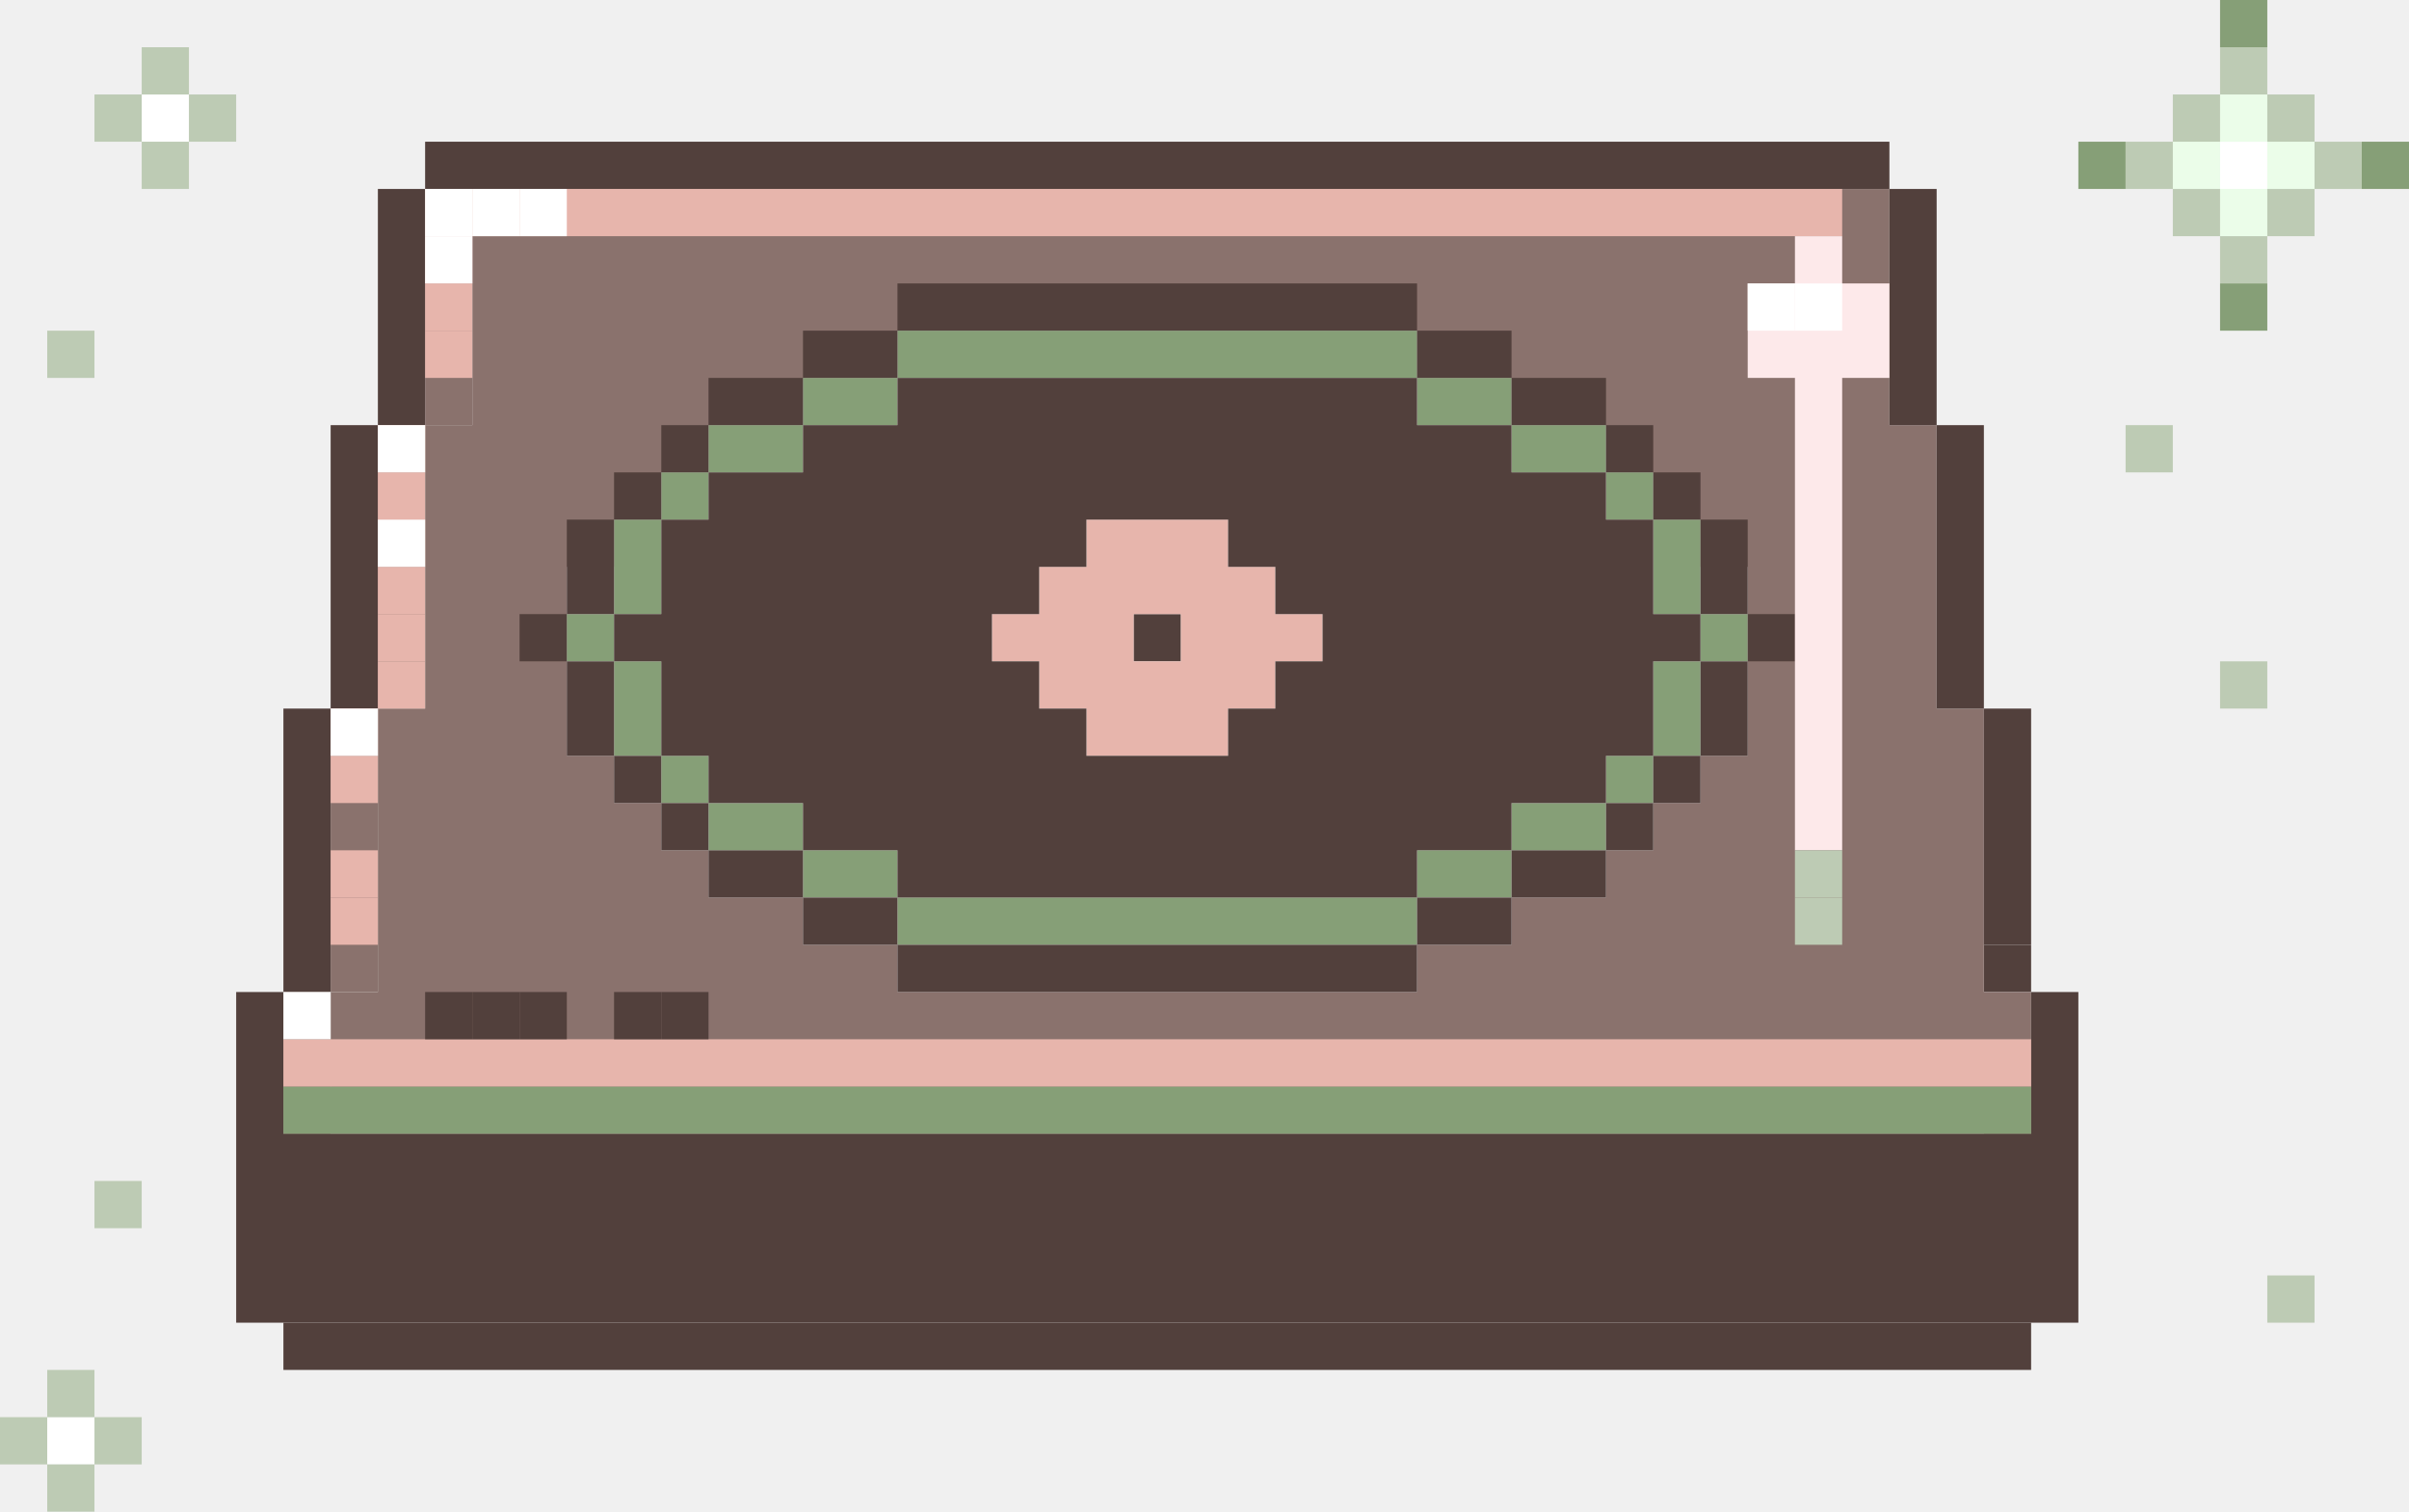
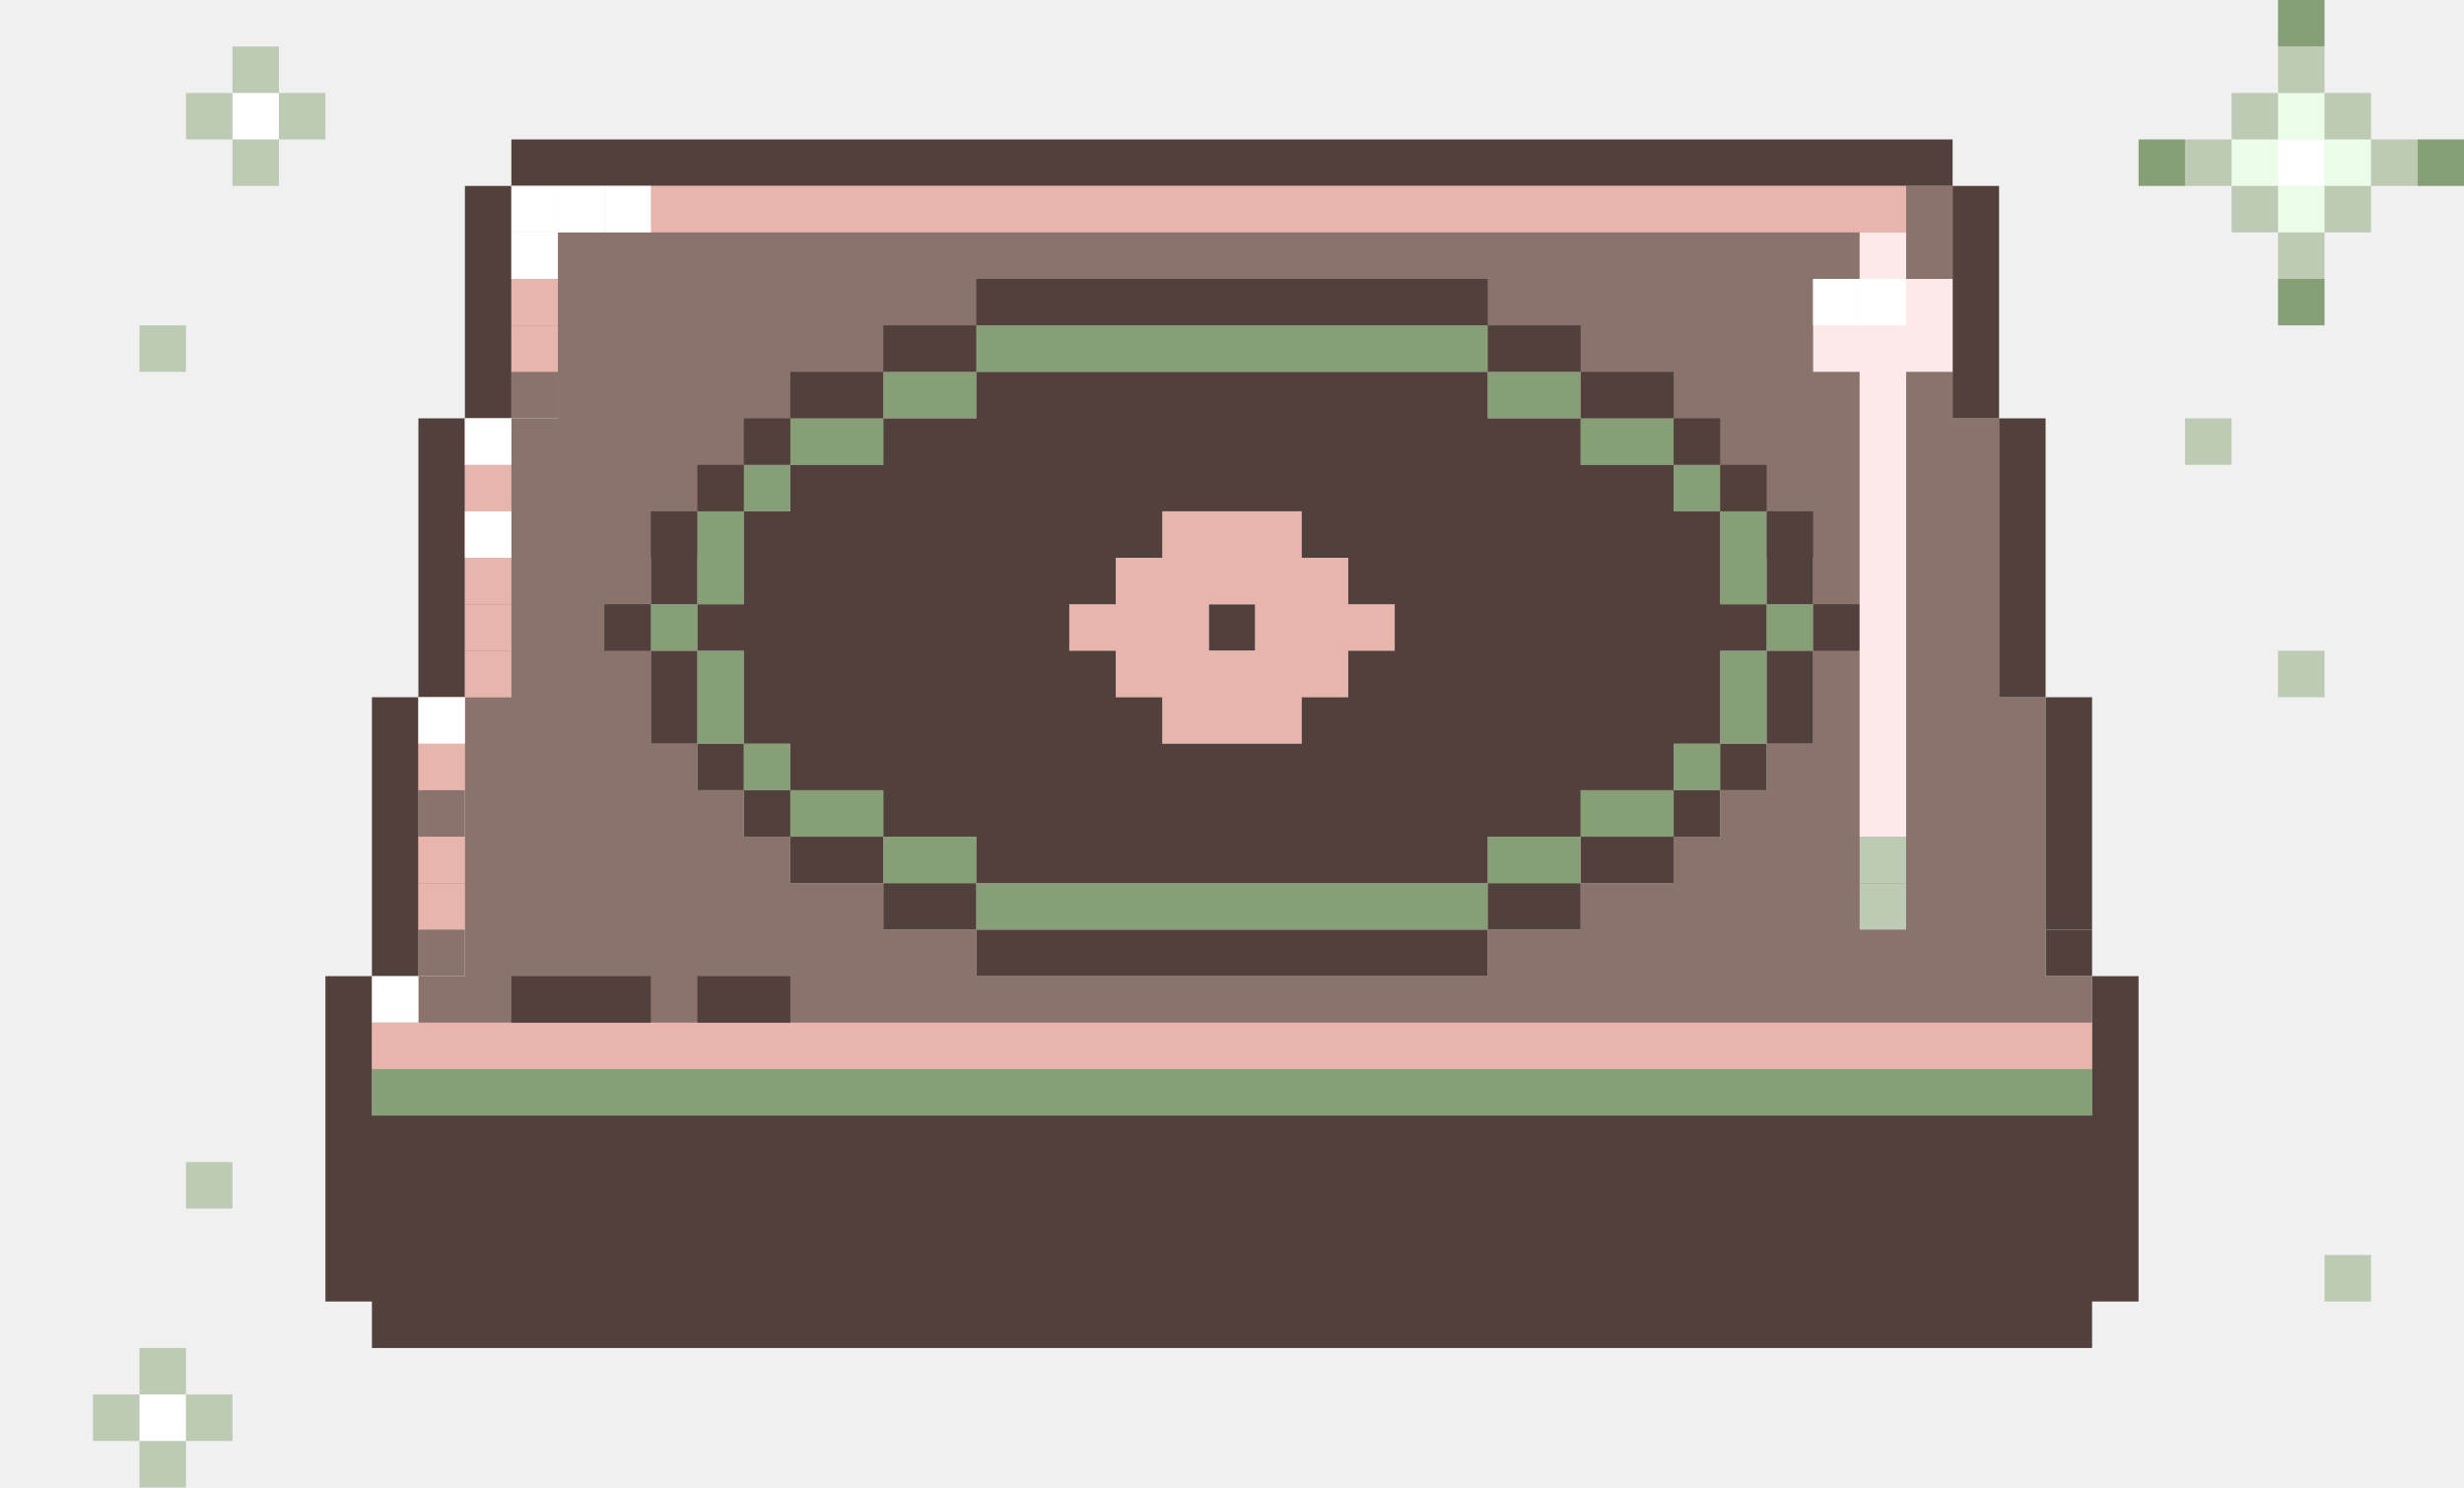
- <svg xmlns="http://www.w3.org/2000/svg" width="51" height="32" viewBox="0 0 51 32" fill="none">
-   <path d="M43 20H42V21H43V20Z" fill="#52403C" />
-   <path d="M25 13H24V14H25V13Z" fill="#52403C" />
-   <path d="M42 24V25H7V24H42Z" fill="#8A726D" />
-   <path d="M7 25H6V21H7V25ZM8 21H7V15H8V21ZM9 15H8V9H9V15ZM10 9H9V5H10V9Z" fill="#8A726D" />
-   <path d="M40 9H41V15H42V21H43V25H42V24H7V21H8V15H9V9H10V5H9V4H40V9ZM19 8H17V9H15V10H14V11H13V12H12V16H13V17H14V18H15V19H17V20H19V21H30V20H32V19H34V18H35V17H36V16H37V12H36V11H35V10H34V9H32V8H30V7H19V8Z" fill="#8A726D" />
-   <path d="M30 19V20H19V19H30ZM19 19H17V18H19V19ZM32 19H30V18H32V19ZM17 18H15V17H17V18ZM34 18H32V17H34V18ZM15 17H14V16H15V17ZM35 17H34V16H35V17ZM14 16H13V14H14V16ZM36 16H35V14H36V16ZM13 14H12V13H13V14ZM37 14H36V13H37V14ZM14 13H13V11H14V13ZM36 13H35V11H36V13ZM15 11H14V10H15V11ZM35 11H34V10H35V11ZM17 10H15V9H17V10ZM34 10H32V9H34V10ZM19 9H17V8H19V9ZM32 9H30V8H32V9ZM30 8H19V7H30V8Z" fill="#869F77" />
-   <path d="M26 12H27V13H28V14H27V15H26V16H23V15H22V14H21V13H22V12H23V11H26V12ZM24 14H25V13H24V14Z" fill="#E7B5AC" />
-   <path d="M43 28V29H6V28H43Z" fill="#52403C" />
-   <path d="M30 21H19V20H30V21ZM19 20H17V19H19V20ZM32 20H30V19H32V20ZM17 19H15V18H17V19ZM34 19H32V18H34V19ZM15 18H14V17H15V18ZM35 18H34V17H35V18ZM14 17H13V16H14V17ZM36 17H35V16H36V17ZM13 16H12V14H13V16ZM37 16H36V14H37V16ZM12 14H11V13H12V14ZM38 14H37V13H38V14ZM13 13H12V11H13V13ZM37 13H36V11H37V13ZM14 11H13V10H14V11ZM36 10V11H35V10H36ZM15 10H14V9H15V10ZM35 10H34V9H35V10ZM17 9H15V8H17V9ZM34 9H32V8H34V9ZM19 8H17V7H19V8ZM32 8H30V7H32V8ZM30 7H19V6H30V7Z" fill="#52403C" />
-   <path d="M28 14V13H27V12H26V11H23V12H22V13H21V14H22V15H23V16H26V15H27V14H28ZM35 16H34V17H32V18H30V19H19V18H17V17H15V16H14V14H13V13H14V11H15V10H17V9H19V8H30V9H32V10H34V11H35V13H36V14H35V16Z" fill="#52403C" />
-   <path d="M6 24H43V21H44V28H5V21H6V24ZM7 21H6V15H7V21ZM43 20H42V15H43V20ZM8 15H7V9H8V15ZM42 15H41V9H42V15ZM9 9H8V4H9V9ZM41 9H40V4H41V9ZM40 4H9V3H40V4Z" fill="#52403C" />
-   <path d="M6 23H43V24H6V23Z" fill="#869F77" />
-   <path d="M6 22H43V23H6V22Z" fill="#E7B5AC" />
-   <path d="M9 4H39V5H9V4Z" fill="#E7B5AC" />
-   <path d="M9 6H10V7H9V6Z" fill="#E7B5AC" />
-   <path d="M9 5H10V6H9V5Z" fill="#E7B5AC" />
-   <path d="M9 7H10V8H9V7Z" fill="#E7B5AC" />
-   <path d="M8 9H9V10H8V9Z" fill="#E7B5AC" />
-   <path d="M8 10H9V11H8V10Z" fill="#E7B5AC" />
-   <path d="M8 12H9V13H8V12Z" fill="#E7B5AC" />
-   <path d="M8 11H9V12H8V11Z" fill="#E7B5AC" />
-   <path d="M8 13H9V14H8V13Z" fill="#E7B5AC" />
-   <path d="M8 14H9V15H8V14Z" fill="#E7B5AC" />
-   <path d="M7 15H8V16H7V15Z" fill="#E7B5AC" />
-   <path d="M7 16H8V17H7V16Z" fill="#E7B5AC" />
-   <path d="M7 18H8V19H7V18Z" fill="#E7B5AC" />
-   <path d="M7 19H8V20H7V19Z" fill="#E7B5AC" />
-   <path d="M9 4H10V5H9V4Z" fill="white" />
-   <path d="M10 4H11V5H10V4Z" fill="white" />
-   <path d="M11 4H12V5H11V4Z" fill="white" />
-   <path d="M9 5H10V6H9V5Z" fill="white" />
-   <path d="M8 9H9V10H8V9Z" fill="white" />
-   <path d="M8 11H9V12H8V11Z" fill="white" />
-   <path d="M7 15H8V16H7V15Z" fill="white" />
-   <path d="M39 18H38V8H37V6H38V5H39V6H40V8H39V18Z" fill="#FDE9EA" />
-   <path d="M38 18H39V19H38V18Z" fill="#BDCBB4" />
-   <path d="M38 19H39V20H38V19Z" fill="#BDCBB4" />
-   <path d="M10 21H11V22H10V21Z" fill="#52403C" />
-   <path d="M9 21H10V22H9V21Z" fill="#52403C" />
-   <path d="M11 21H12V22H11V21Z" fill="#52403C" />
-   <path d="M13 21H14V22H13V21Z" fill="#52403C" />
-   <path d="M14 21H15V22H14V21Z" fill="#52403C" />
-   <path d="M37 6H38V7H37V6Z" fill="white" />
-   <path d="M6 21H7V22H6V21Z" fill="white" />
-   <path d="M38 6H39V7H38V6Z" fill="white" />
-   <path d="M47 3H48V4H47V3Z" fill="white" />
-   <path d="M47 2H48V3H47V2Z" fill="#EBFDE9" />
+ <svg xmlns="http://www.w3.org/2000/svg" width="53" height="32" viewBox="0 0 53 32" fill="none">
+   <rect width="1" height="1" transform="matrix(-1 0 0 1 45 20)" fill="#52403C" />
+   <rect width="1" height="1" transform="matrix(-1 0 0 1 27 13)" fill="#52403C" />
+   <path d="M44 24V25H9V24H44Z" fill="#8A726D" />
+   <path d="M9 25H8V21H9V25ZM10 21H9V15H10V21ZM11 15H10V9H11V15ZM12 9H11V5H12V9Z" fill="#8A726D" />
+   <path d="M42 9H43V15H44V21H45V25H44V24H9V21H10V15H11V9H12V5H11V4H42V9ZM21 8H19V9H17V10H16V11H15V12H14V16H15V17H16V18H17V19H19V20H21V21H32V20H34V19H36V18H37V17H38V16H39V12H38V11H37V10H36V9H34V8H32V7H21V8Z" fill="#8A726D" />
+   <path d="M32 19V20H21V19H32ZM21 19H19V18H21V19ZM34 19H32V18H34V19ZM19 18H17V17H19V18ZM36 18H34V17H36V18ZM17 17H16V16H17V17ZM37 17H36V16H37V17ZM16 16H15V14H16V16ZM38 16H37V14H38V16ZM15 14H14V13H15V14ZM39 14H38V13H39V14ZM16 13H15V11H16V13ZM38 13H37V11H38V13ZM17 11H16V10H17V11ZM37 11H36V10H37V11ZM19 10H17V9H19V10ZM36 10H34V9H36V10ZM21 9H19V8H21V9ZM34 9H32V8H34V9ZM32 8H21V7H32V8Z" fill="#869F77" />
+   <path d="M28 12H29V13H30V14H29V15H28V16H25V15H24V14H23V13H24V12H25V11H28V12ZM26 14H27V13H26V14Z" fill="#E7B5AC" />
+   <path d="M32 21H21V20H32V21ZM21 20H19V19H21V20ZM34 20H32V19H34V20ZM19 19H17V18H19V19ZM36 19H34V18H36V19ZM17 18H16V17H17V18ZM37 18H36V17H37V18ZM16 17H15V16H16V17ZM38 17H37V16H38V17ZM15 16H14V14H15V16ZM39 16H38V14H39V16ZM14 14H13V13H14V14ZM40 14H39V13H40V14ZM15 13H14V11H15V13ZM39 13H38V11H39V13ZM16 11H15V10H16V11ZM38 10V11H37V10H38ZM17 10H16V9H17V10ZM37 10H36V9H37V10ZM19 9H17V8H19V9ZM36 9H34V8H36V9ZM21 8H19V7H21V8ZM34 8H32V7H34V8ZM32 7H21V6H32V7Z" fill="#52403C" />
+   <path d="M30 14V13H29V12H28V11H25V12H24V13H23V14H24V15H25V16H28V15H29V14H30ZM37 16H36V17H34V18H32V19H21V18H19V17H17V16H16V14H15V13H16V11H17V10H19V9H21V8H32V9H34V10H36V11H37V13H38V14H37V16Z" fill="#52403C" />
+   <path d="M45 29H8V28H7V21H8V24H45V21H46V28H45V29ZM9 21H8V15H9V21ZM45 20H44V15H45V20ZM10 15H9V9H10V15ZM44 15H43V9H44V15ZM11 9H10V4H11V9ZM43 9H42V4H43V9ZM42 4H11V3H42V4Z" fill="#52403C" />
+   <rect x="8" y="23" width="37" height="1" fill="#869F77" />
+   <rect x="8" y="22" width="37" height="1" fill="#E7B5AC" />
+   <rect x="11" y="4" width="30" height="1" fill="#E7B5AC" />
+   <rect x="11" y="6" width="1" height="1" fill="#E7B5AC" />
+   <rect x="11" y="5" width="1" height="1" fill="#E7B5AC" />
+   <rect x="11" y="7" width="1" height="1" fill="#E7B5AC" />
+   <rect x="10" y="9" width="1" height="1" fill="#E7B5AC" />
+   <rect x="10" y="10" width="1" height="1" fill="#E7B5AC" />
+   <rect x="10" y="12" width="1" height="1" fill="#E7B5AC" />
+   <rect x="10" y="11" width="1" height="1" fill="#E7B5AC" />
+   <rect x="10" y="13" width="1" height="1" fill="#E7B5AC" />
+   <rect x="10" y="14" width="1" height="1" fill="#E7B5AC" />
+   <rect x="9" y="15" width="1" height="1" fill="#E7B5AC" />
+   <rect x="9" y="16" width="1" height="1" fill="#E7B5AC" />
+   <rect x="9" y="18" width="1" height="1" fill="#E7B5AC" />
+   <rect x="9" y="19" width="1" height="1" fill="#E7B5AC" />
+   <rect x="11" y="4" width="1" height="1" fill="white" />
+   <rect x="12" y="4" width="1" height="1" fill="white" />
+   <rect x="13" y="4" width="1" height="1" fill="white" />
+   <rect x="11" y="5" width="1" height="1" fill="white" />
+   <rect x="10" y="9" width="1" height="1" fill="white" />
+   <rect x="10" y="11" width="1" height="1" fill="white" />
+   <rect x="9" y="15" width="1" height="1" fill="white" />
+   <path d="M41 18H40V8H39V6H40V5H41V6H42V8H41V18Z" fill="#FDE9EA" />
+   <rect x="40" y="18" width="1" height="1" fill="#BDCBB4" />
+   <rect x="40" y="19" width="1" height="1" fill="#BDCBB4" />
+   <path d="M14 22H11V21H14V22ZM17 21V22H15V21H17Z" fill="#52403C" />
+   <rect x="39" y="6" width="1" height="1" fill="white" />
+   <rect x="8" y="21" width="1" height="1" fill="white" />
+   <rect x="40" y="6" width="1" height="1" fill="white" />
+   <path d="M49 3H50V4H49V3Z" fill="white" />
+   <path d="M49 2H50V3H49V2Z" fill="#EBFDE9" />
+   <path d="M50 3H51V4H50V3Z" fill="#EBFDE9" />
+   <path d="M49 4H50V5H49V4Z" fill="#EBFDE9" />
  <path d="M48 3H49V4H48V3Z" fill="#EBFDE9" />
-   <path d="M47 4H48V5H47V4Z" fill="#EBFDE9" />
-   <path d="M46 3H47V4H46V3Z" fill="#EBFDE9" />
-   <path d="M45 3H46V4H45V3Z" fill="#BDCBB4" />
-   <path d="M46 2H47V3H46V2Z" fill="#BDCBB4" />
-   <path d="M47 1H48V2H47V1Z" fill="#BDCBB4" />
+   <path d="M47 3H48V4H47V3Z" fill="#BDCBB4" />
  <path d="M48 2H49V3H48V2Z" fill="#BDCBB4" />
-   <path d="M49 3H50V4H49V3Z" fill="#BDCBB4" />
+   <path d="M49 1H50V2H49V1Z" fill="#BDCBB4" />
+   <path d="M50 2H51V3H50V2Z" fill="#BDCBB4" />
+   <path d="M51 3H52V4H51V3Z" fill="#BDCBB4" />
+   <path d="M50 4H51V5H50V4Z" fill="#BDCBB4" />
+   <path d="M49 5H50V6H49V5Z" fill="#BDCBB4" />
  <path d="M48 4H49V5H48V4Z" fill="#BDCBB4" />
-   <path d="M47 5H48V6H47V5Z" fill="#BDCBB4" />
-   <path d="M46 4H47V5H46V4Z" fill="#BDCBB4" />
-   <path d="M47 6H48V7H47V6Z" fill="#869F77" />
-   <path d="M44 3H45V4H44V3Z" fill="#869F77" />
-   <path d="M47 0H48V1H47V0Z" fill="#869F77" />
-   <path d="M50 3H51V4H50V3Z" fill="#869F77" />
-   <path d="M3 2H4V3H3V2Z" fill="white" />
-   <path d="M4 4H3V3H4V4Z" fill="#BDCBB4" />
-   <path d="M3 3H2V2H3V3Z" fill="#BDCBB4" />
+   <path d="M49 6H50V7H49V6Z" fill="#869F77" />
+   <path d="M46 3H47V4H46V3Z" fill="#869F77" />
+   <path d="M49 0H50V1H49V0Z" fill="#869F77" />
+   <path d="M52 3H53V4H52V3Z" fill="#869F77" />
+   <path d="M5 2H6V3H5V2Z" fill="white" />
+   <path d="M6 4H5V3H6V4Z" fill="#BDCBB4" />
  <path d="M5 3H4V2H5V3Z" fill="#BDCBB4" />
-   <path d="M4 2H3V1H4V2Z" fill="#BDCBB4" />
-   <path d="M1 30H2V31H1V30Z" fill="white" />
-   <path d="M2 32H1V31H2V32Z" fill="#BDCBB4" />
-   <path d="M1 31H0V30H1V31Z" fill="#BDCBB4" />
+   <path d="M7 3H6V2H7V3Z" fill="#BDCBB4" />
+   <path d="M6 2H5V1H6V2Z" fill="#BDCBB4" />
+   <path d="M3 30H4V31H3V30Z" fill="white" />
+   <path d="M4 32H3V31H4V32Z" fill="#BDCBB4" />
  <path d="M3 31H2V30H3V31Z" fill="#BDCBB4" />
-   <path d="M2 30H1V29H2V30Z" fill="#BDCBB4" />
-   <path d="M1 7H2V8H1V7Z" fill="#BDCBB4" />
-   <path d="M2 25H3V26H2V25Z" fill="#BDCBB4" />
-   <path d="M45 9H46V10H45V9Z" fill="#BDCBB4" />
-   <path d="M47 14H48V15H47V14Z" fill="#BDCBB4" />
-   <path d="M48 27H49V28H48V27Z" fill="#BDCBB4" />
+   <path d="M5 31H4V30H5V31Z" fill="#BDCBB4" />
+   <path d="M4 30H3V29H4V30Z" fill="#BDCBB4" />
+   <rect x="3" y="7" width="1" height="1" fill="#BDCBB4" />
+   <rect x="4" y="25" width="1" height="1" fill="#BDCBB4" />
+   <rect x="47" y="9" width="1" height="1" fill="#BDCBB4" />
+   <rect x="49" y="14" width="1" height="1" fill="#BDCBB4" />
+   <rect x="50" y="27" width="1" height="1" fill="#BDCBB4" />
</svg>
